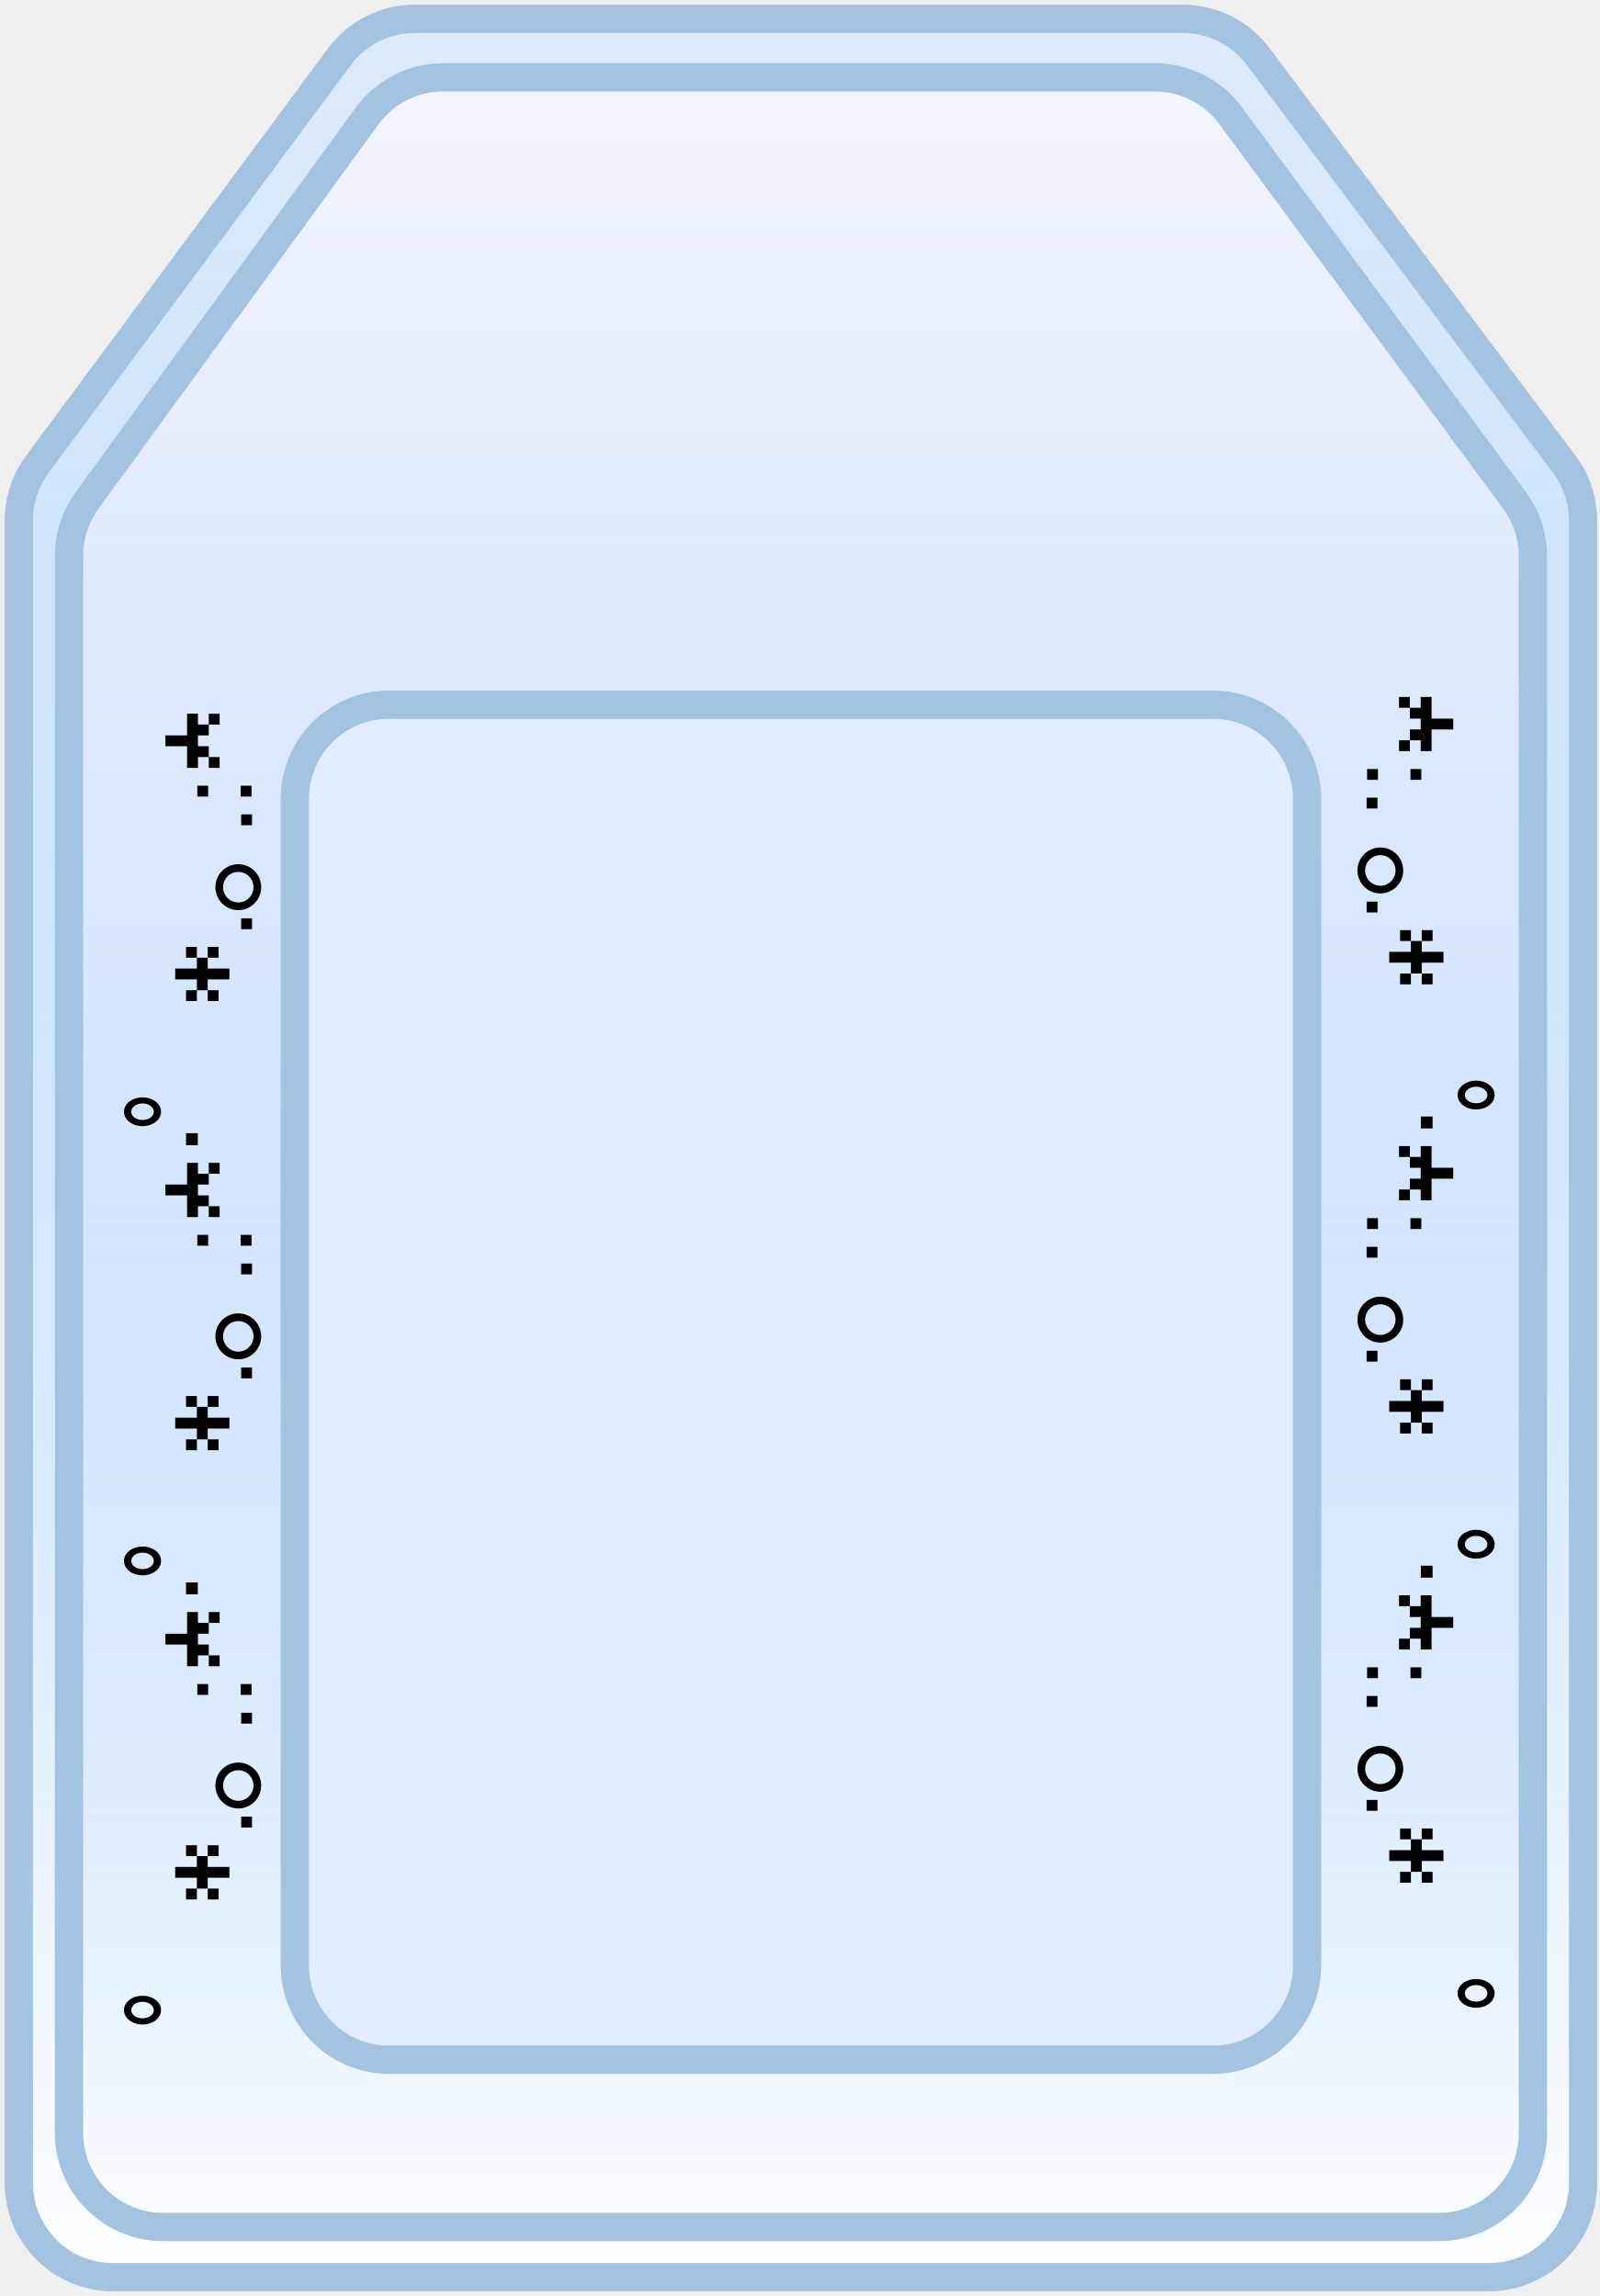
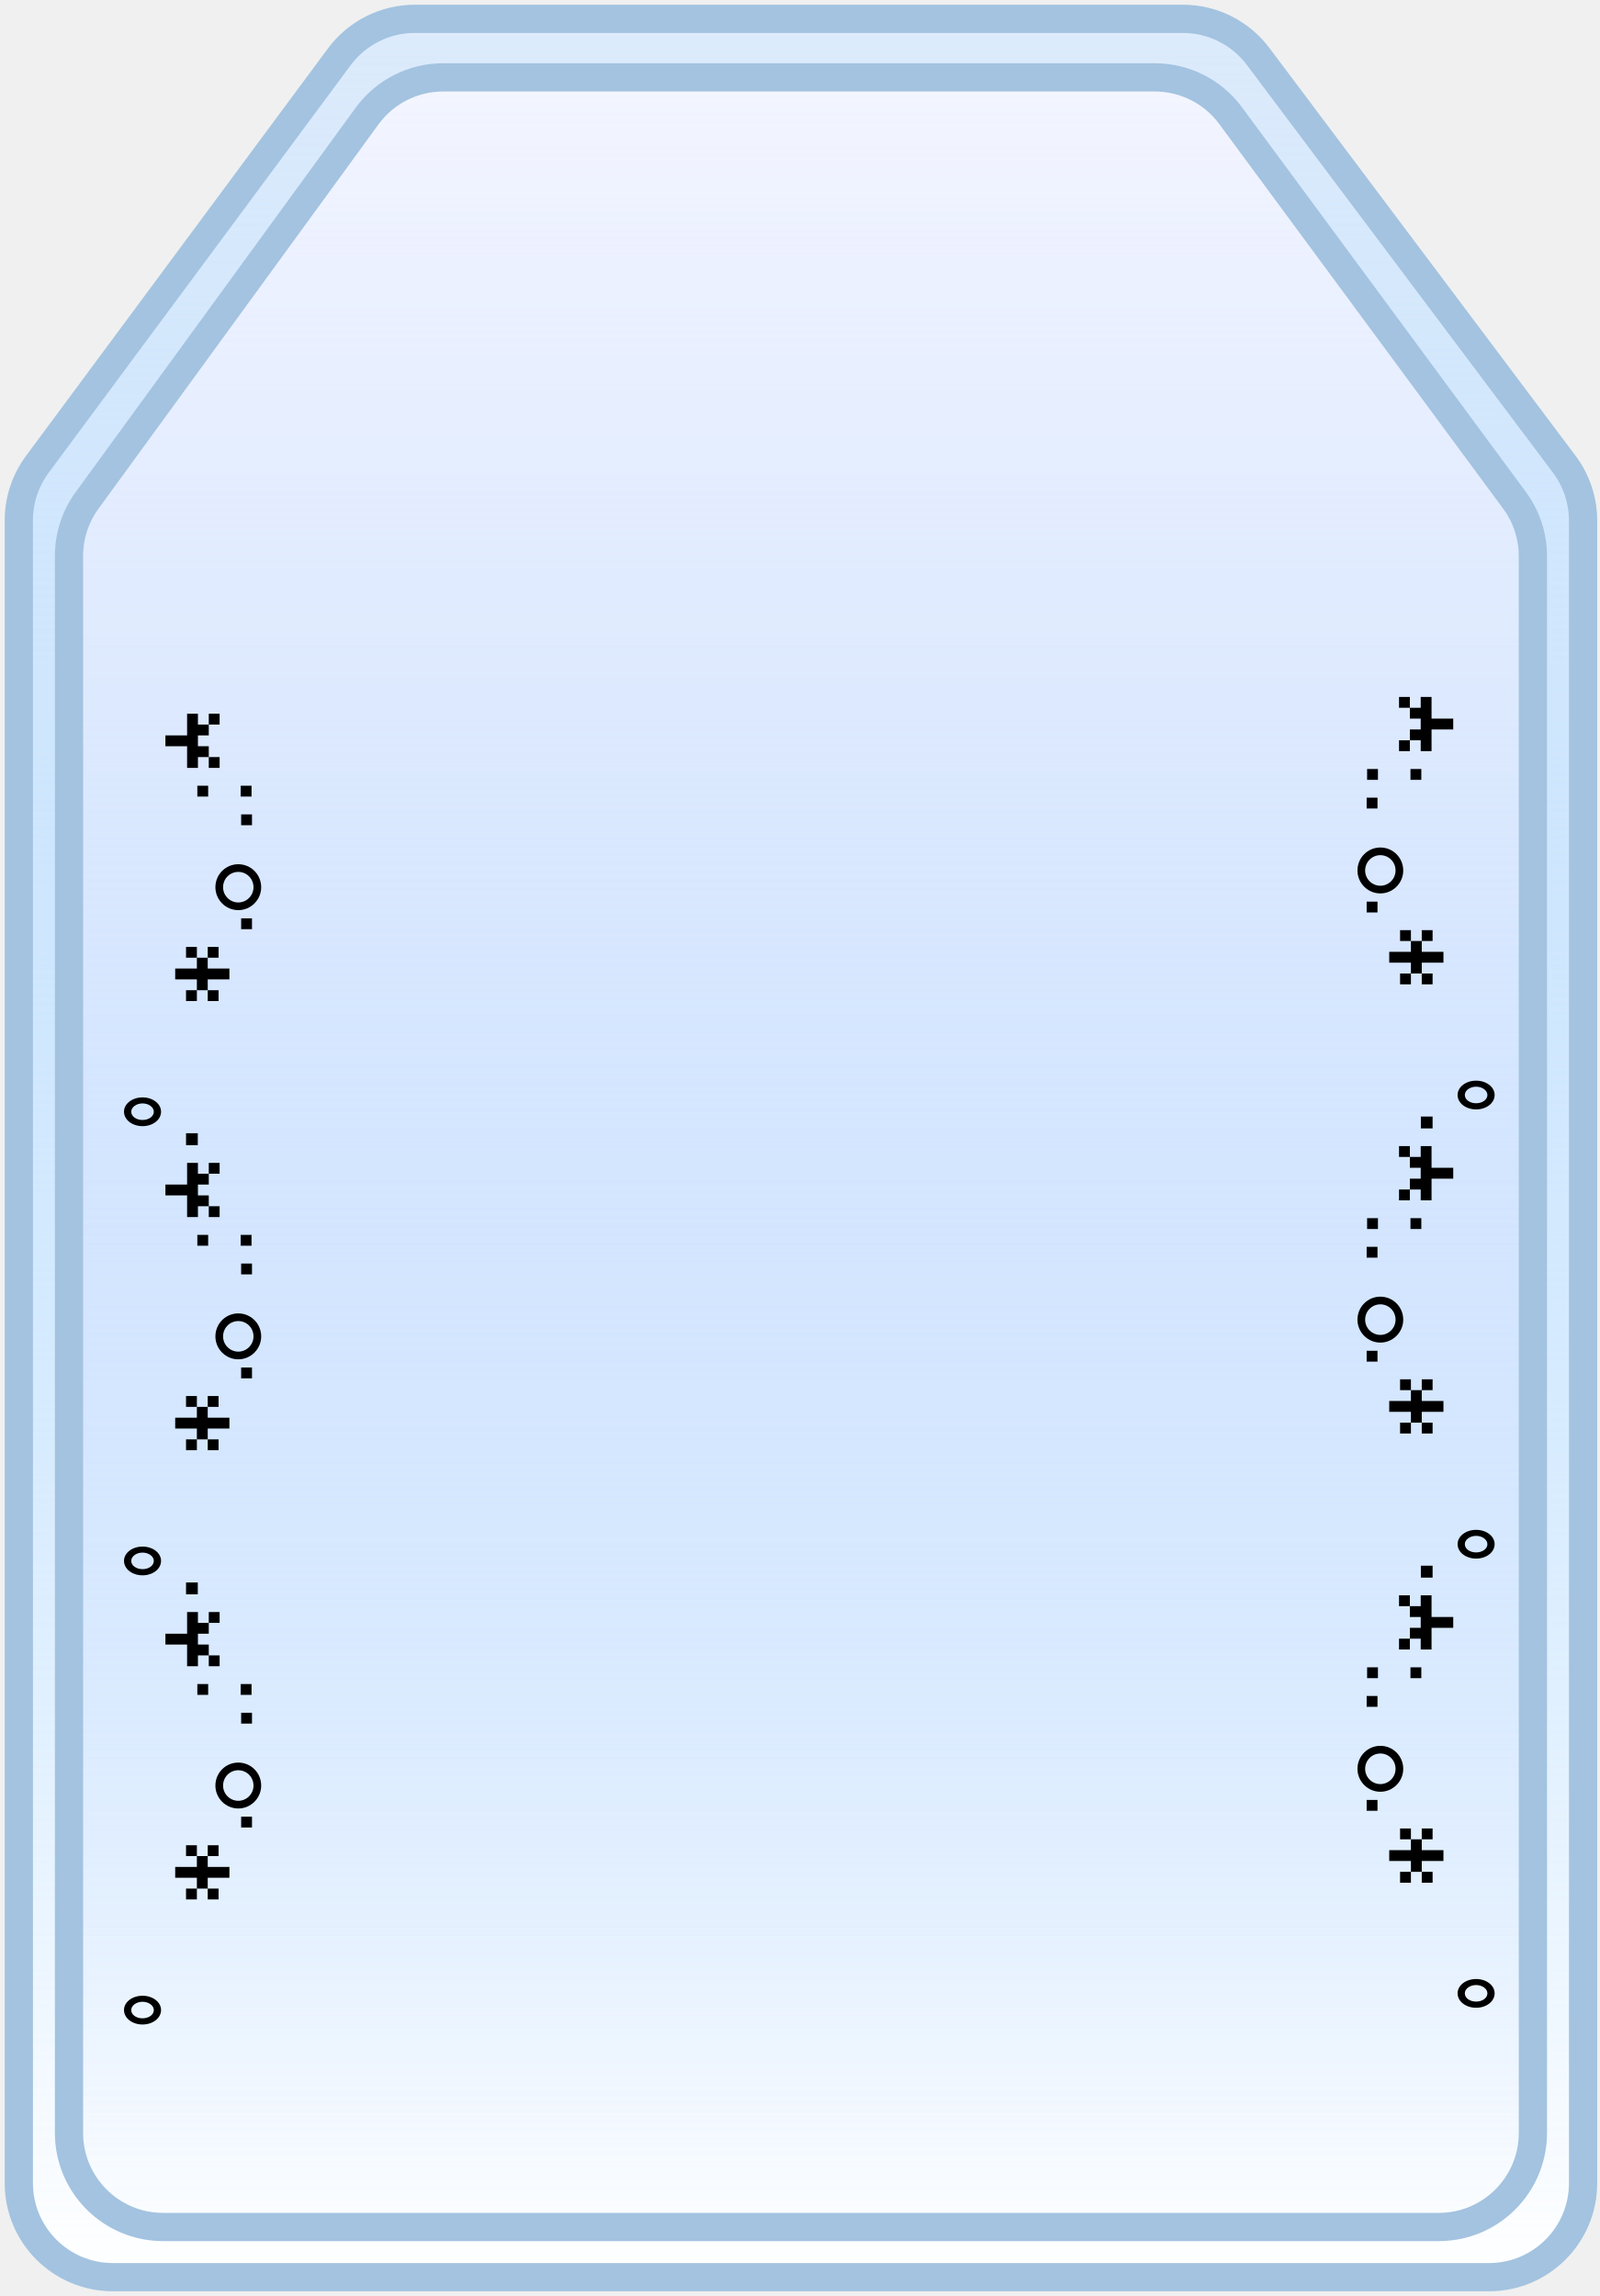
<svg xmlns="http://www.w3.org/2000/svg" width="170" height="244" viewBox="0 0 170 244" fill="none">
  <path d="M3.965 49.348L36.048 6.047C37.934 3.501 40.915 2 44.083 2H125.691C128.837 2 131.8 3.481 133.688 5.997L166.22 49.332C167.519 51.064 168.222 53.171 168.222 55.336V232C168.222 237.523 163.745 242 158.222 242H12C6.477 242 2 237.523 2 232V55.301C2 53.157 2.689 51.07 3.965 49.348Z" fill="white" />
-   <path d="M3.965 49.348L36.048 6.047C37.934 3.501 40.915 2 44.083 2H125.691C128.837 2 131.8 3.481 133.688 5.997L166.22 49.332C167.519 51.064 168.222 53.171 168.222 55.336V232C168.222 237.523 163.745 242 158.222 242H12C6.477 242 2 237.523 2 232V55.301C2 53.157 2.689 51.07 3.965 49.348Z" fill="url(#paint0_linear_1161_4045)" />
+   <path d="M3.965 49.348L36.048 6.047C37.934 3.501 40.915 2 44.083 2H125.691C128.837 2 131.8 3.481 133.688 5.997L166.22 49.332C167.519 51.064 168.222 53.171 168.222 55.336V232C168.222 237.523 163.745 242 158.222 242H12C6.477 242 2 237.523 2 232V55.301C2 53.157 2.689 51.07 3.965 49.348Z" fill="url(#paint0_linear_1204_1965)" />
  <path d="M3.965 49.348L36.048 6.047C37.934 3.501 40.915 2 44.083 2H125.691C128.837 2 131.8 3.481 133.688 5.997L166.22 49.332C167.519 51.064 168.222 53.171 168.222 55.336V232C168.222 237.523 163.745 242 158.222 242H12C6.477 242 2 237.523 2 232V55.301C2 53.157 2.689 51.07 3.965 49.348Z" stroke="#A3C3E0" stroke-width="3" />
-   <path d="M9.25 53.183L39.007 12.334C40.889 9.75 43.893 8.222 47.09 8.222H122.715C125.89 8.222 128.876 9.73 130.761 12.284L160.934 53.167C162.204 54.887 162.889 56.968 162.889 59.105V226.667C162.889 232.189 158.411 236.667 152.889 236.667H17.333C11.81 236.667 7.333 232.189 7.333 226.667V59.071C7.333 56.955 8.004 54.893 9.25 53.183Z" fill="url(#paint1_linear_1161_4045)" stroke="#A3C3E0" stroke-width="3" />
-   <rect x="31.333" y="74.889" width="107.556" height="144" rx="10" fill="#E2EEFF" stroke="#A3C3E0" stroke-width="3" />
+   <path d="M9.25 53.183L39.007 12.334C40.889 9.75 43.893 8.222 47.09 8.222H122.715C125.89 8.222 128.876 9.73 130.761 12.284L160.934 53.167C162.204 54.887 162.889 56.968 162.889 59.105V226.667C162.889 232.189 158.411 236.667 152.889 236.667H17.333C11.81 236.667 7.333 232.189 7.333 226.667V59.071C7.333 56.955 8.004 54.893 9.25 53.183Z" fill="url(#paint1_linear_1204_1965)" stroke="#A3C3E0" stroke-width="3" />
  <path d="M15.145 214.491C14.489 214.491 13.945 214.123 13.945 213.611C13.945 213.131 14.489 212.731 15.145 212.731C15.801 212.731 16.345 213.131 16.345 213.611C16.345 214.123 15.801 214.491 15.145 214.491ZM15.145 215.147C16.233 215.147 17.113 214.475 17.113 213.611C17.113 212.763 16.233 212.091 15.145 212.091C14.057 212.091 13.177 212.763 13.177 213.611C13.177 214.475 14.057 215.147 15.145 215.147ZM18.617 199.551V198.399H20.921V197.247H22.073V198.399H24.377V199.551H22.073V200.703H20.921V199.551H18.617ZM19.769 201.855V200.703H20.921V201.855H19.769ZM19.769 197.247V196.095H20.921V197.247H19.769ZM22.073 201.855V200.703H23.225V201.855H22.073ZM22.073 197.247V196.095H23.225V197.247H22.073ZM25.625 194.214V193.062H26.777V194.214H25.625ZM22.889 189.759C22.889 191.087 23.977 192.191 25.321 192.191C26.665 192.191 27.753 191.087 27.753 189.759C27.753 188.399 26.665 187.311 25.321 187.311C23.977 187.311 22.889 188.399 22.889 189.759ZM26.937 189.759C26.937 190.639 26.217 191.375 25.321 191.375C24.425 191.375 23.705 190.639 23.705 189.759C23.705 188.847 24.425 188.127 25.321 188.127C26.217 188.127 26.937 188.847 26.937 189.759ZM25.625 183.167V182.015H26.777V183.167H25.625ZM20.969 180.12V178.968H22.121V180.12H20.969ZM25.577 180.12V178.968H26.729V180.12H25.577ZM17.577 174.77V173.618H19.881V171.314H21.033V172.466H22.185V173.618H21.033V174.77H22.185V175.922H21.033V177.074H19.881V174.77H17.577ZM22.185 177.074V175.922H23.337V177.074H22.185ZM22.185 172.466V171.314H23.337V172.466H22.185ZM19.769 169.433V168.169H21.017V169.433H19.769ZM15.145 166.757C14.489 166.757 13.945 166.389 13.945 165.877C13.945 165.397 14.489 164.997 15.145 164.997C15.801 164.997 16.345 165.397 16.345 165.877C16.345 166.389 15.801 166.757 15.145 166.757ZM15.145 167.413C16.233 167.413 17.113 166.741 17.113 165.877C17.113 165.029 16.233 164.357 15.145 164.357C14.057 164.357 13.177 165.029 13.177 165.877C13.177 166.741 14.057 167.413 15.145 167.413ZM18.617 151.816V150.664H20.921L20.921 149.512H22.073L22.073 150.664H24.377V151.816H22.073V152.968H20.921V151.816H18.617ZM19.769 154.12V152.968H20.921V154.12H19.769ZM19.769 149.512V148.36H20.921V149.512H19.769ZM22.073 154.12V152.968H23.225V154.12H22.073ZM22.073 149.512V148.36H23.225V149.512H22.073ZM25.625 146.48V145.328H26.777V146.48H25.625ZM22.889 142.025C22.889 143.353 23.977 144.457 25.321 144.457C26.665 144.457 27.753 143.353 27.753 142.025C27.753 140.665 26.665 139.577 25.321 139.577C23.977 139.577 22.889 140.665 22.889 142.025ZM26.937 142.025C26.937 142.905 26.217 143.641 25.321 143.641C24.425 143.641 23.705 142.905 23.705 142.025C23.705 141.113 24.425 140.393 25.321 140.393C26.217 140.393 26.937 141.113 26.937 142.025ZM25.625 135.433V134.281H26.777V135.433H25.625ZM20.969 132.386V131.234H22.121V132.386H20.969ZM25.577 132.386V131.234H26.729V132.386H25.577ZM17.577 127.035V125.883H19.881V123.579H21.033V124.731H22.185V125.883H21.033V127.035H22.185V128.187H21.033V129.339H19.881V127.035H17.577ZM22.185 129.339V128.187H23.337V129.339H22.185ZM22.185 124.731V123.579H23.337V124.731H22.185ZM19.769 121.699V120.435H21.017V121.699H19.769ZM15.145 119.022C14.489 119.022 13.945 118.654 13.945 118.142C13.945 117.662 14.489 117.262 15.145 117.262C15.801 117.262 16.345 117.662 16.345 118.142C16.345 118.654 15.801 119.022 15.145 119.022ZM15.145 119.678C16.233 119.678 17.113 119.006 17.113 118.142C17.113 117.294 16.233 116.622 15.145 116.622C14.057 116.622 13.177 117.294 13.177 118.142C13.177 119.006 14.057 119.678 15.145 119.678ZM18.617 104.082V102.93H20.921V101.778H22.073V102.93H24.377V104.082H22.073V105.234H20.921V104.082H18.617ZM19.769 106.386V105.234H20.921V106.386H19.769ZM19.769 101.778V100.626H20.921V101.778H19.769ZM22.073 106.386V105.234H23.225V106.386H22.073ZM22.073 101.778V100.626H23.225V101.778H22.073ZM25.625 98.745V97.593H26.777V98.745H25.625ZM22.889 94.29C22.889 95.618 23.977 96.722 25.321 96.722C26.665 96.722 27.753 95.618 27.753 94.29C27.753 92.93 26.665 91.843 25.321 91.843C23.977 91.843 22.889 92.93 22.889 94.29ZM26.937 94.29C26.937 95.171 26.217 95.906 25.321 95.906C24.425 95.906 23.705 95.171 23.705 94.29C23.705 93.379 24.425 92.659 25.321 92.659C26.217 92.659 26.937 93.379 26.937 94.29ZM25.625 87.698V86.546H26.777V87.698H25.625ZM20.969 84.652V83.5H22.121V84.652H20.969ZM25.577 84.652V83.5H26.729V84.652H25.577ZM17.577 79.301V78.149H19.881V75.845H21.033V76.997H22.185V78.149H21.033V79.301H22.185V80.453H21.033V81.605H19.881V79.301H17.577ZM22.185 81.605V80.453H23.337V81.605H22.185ZM22.185 76.997V75.845H23.337V76.997H22.185Z" fill="black" />
  <path d="M156.855 212.713C157.511 212.713 158.055 212.345 158.055 211.833C158.055 211.353 157.511 210.953 156.855 210.953C156.199 210.953 155.655 211.353 155.655 211.833C155.655 212.345 156.199 212.713 156.855 212.713ZM156.855 213.369C155.767 213.369 154.887 212.697 154.887 211.833C154.887 210.985 155.767 210.313 156.855 210.313C157.943 210.313 158.823 210.985 158.823 211.833C158.823 212.697 157.943 213.369 156.855 213.369ZM153.383 197.773V196.621H151.079V195.469H149.927V196.621H147.623V197.773H149.927V198.925H151.079V197.773H153.383ZM152.231 200.077V198.925H151.079V200.077H152.231ZM152.231 195.469V194.317H151.079V195.469H152.231ZM149.927 200.077V198.925H148.775V200.077H149.927ZM149.927 195.469V194.317H148.775V195.469H149.927ZM146.375 192.436V191.284H145.223V192.436H146.375ZM149.111 187.981C149.111 189.309 148.023 190.413 146.679 190.413C145.335 190.413 144.247 189.309 144.247 187.981C144.247 186.621 145.335 185.533 146.679 185.533C148.023 185.533 149.111 186.621 149.111 187.981ZM145.063 187.981C145.063 188.861 145.783 189.597 146.679 189.597C147.575 189.597 148.295 188.861 148.295 187.981C148.295 187.069 147.575 186.349 146.679 186.349C145.783 186.349 145.063 187.069 145.063 187.981ZM146.375 181.389V180.237H145.223V181.389H146.375ZM151.031 178.343V177.191H149.879V178.343H151.031ZM146.423 178.343V177.191H145.271V178.343H146.423ZM154.423 172.992V171.84H152.119V169.536H150.967V170.688H149.815V171.84H150.967V172.992H149.815V174.144H150.967V175.296H152.119V172.992H154.423ZM149.815 175.296V174.144H148.663V175.296H149.815ZM149.815 170.688V169.536H148.663V170.688H149.815ZM152.231 167.655V166.391H150.983V167.655H152.231ZM156.855 164.979C157.511 164.979 158.055 164.611 158.055 164.099C158.055 163.619 157.511 163.219 156.855 163.219C156.199 163.219 155.655 163.619 155.655 164.099C155.655 164.611 156.199 164.979 156.855 164.979ZM156.855 165.635C155.767 165.635 154.887 164.963 154.887 164.099C154.887 163.251 155.767 162.579 156.855 162.579C157.943 162.579 158.823 163.251 158.823 164.099C158.823 164.963 157.943 165.635 156.855 165.635ZM153.383 150.039V148.887H151.079V147.735H149.927V148.887H147.623V150.039H149.927V151.191H151.079V150.039H153.383ZM152.231 152.343V151.191H151.079V152.343H152.231ZM152.231 147.735V146.583H151.079V147.735H152.231ZM149.927 152.343V151.191H148.775V152.343H149.927ZM149.927 147.735V146.583H148.775V147.735H149.927ZM146.375 144.702V143.55H145.223V144.702H146.375ZM149.111 140.247C149.111 141.575 148.023 142.679 146.679 142.679C145.335 142.679 144.247 141.575 144.247 140.247C144.247 138.887 145.335 137.799 146.679 137.799C148.023 137.799 149.111 138.887 149.111 140.247ZM145.063 140.247C145.063 141.127 145.783 141.863 146.679 141.863C147.575 141.863 148.295 141.127 148.295 140.247C148.295 139.335 147.575 138.615 146.679 138.615C145.783 138.615 145.063 139.335 145.063 140.247ZM146.375 133.655V132.503H145.223V133.655H146.375ZM151.031 130.608V129.456H149.879V130.608H151.031ZM146.423 130.608V129.456H145.271V130.608H146.423ZM154.423 125.257V124.105H152.119V121.801H150.967V122.953H149.815V124.105H150.967V125.257H149.815V126.409H150.967V127.561H152.119V125.257H154.423ZM149.815 127.561V126.409H148.663V127.561H149.815ZM149.815 122.953V121.801H148.663V122.953H149.815ZM152.231 119.921V118.657H150.983V119.921H152.231ZM156.855 117.244C157.511 117.244 158.055 116.876 158.055 116.364C158.055 115.884 157.511 115.484 156.855 115.484C156.199 115.484 155.655 115.884 155.655 116.364C155.655 116.876 156.199 117.244 156.855 117.244ZM156.855 117.9C155.767 117.9 154.887 117.228 154.887 116.364C154.887 115.516 155.767 114.844 156.855 114.844C157.943 114.844 158.823 115.516 158.823 116.364C158.823 117.228 157.943 117.9 156.855 117.9ZM153.383 102.304V101.152H151.079V100H149.927V101.152H147.623V102.304H149.927V103.456H151.079V102.304H153.383ZM152.231 104.608V103.456H151.079V104.608H152.231ZM152.231 100V98.848H151.079V100H152.231ZM149.927 104.608V103.456H148.775V104.608H149.927ZM149.927 100V98.848H148.775V100H149.927ZM146.375 96.968V95.816H145.223V96.968H146.375ZM149.111 92.513C149.111 93.841 148.023 94.945 146.679 94.945C145.335 94.945 144.247 93.841 144.247 92.513C144.247 91.153 145.335 90.065 146.679 90.065C148.023 90.065 149.111 91.153 149.111 92.513ZM145.063 92.513C145.063 93.393 145.783 94.129 146.679 94.129C147.575 94.129 148.295 93.393 148.295 92.513C148.295 91.601 147.575 90.881 146.679 90.881C145.783 90.881 145.063 91.601 145.063 92.513ZM146.375 85.921V84.769H145.223V85.921H146.375ZM151.031 82.874V81.722H149.879V82.874H151.031ZM146.423 82.874V81.722H145.271V82.874H146.423ZM154.423 77.523V76.371H152.119V74.067H150.967V75.219H149.815V76.371H150.967V77.523H149.815V78.675H150.967V79.827H152.119V77.523H154.423ZM149.815 79.827V78.675H148.663V79.827H149.815ZM149.815 75.219V74.067H148.663V75.219H149.815Z" fill="black" />
  <defs>
-     <linearGradient id="paint0_linear_1161_4045" x1="85.111" y1="2" x2="85.111" y2="242" gradientUnits="userSpaceOnUse">
+     <linearGradient id="paint0_linear_1204_1965" x1="85.111" y1="2" x2="85.111" y2="242" gradientUnits="userSpaceOnUse">
      <stop stop-color="#DDEBFB" />
      <stop offset="1" stop-color="#6AB8FF" stop-opacity="0" />
    </linearGradient>
-     <linearGradient id="paint1_linear_1161_4045" x1="85.111" y1="8.222" x2="85.111" y2="236.667" gradientUnits="userSpaceOnUse">
+     <linearGradient id="paint1_linear_1204_1965" x1="85.111" y1="8.222" x2="85.111" y2="236.667" gradientUnits="userSpaceOnUse">
      <stop stop-color="#F3F5FF" />
      <stop offset="1" stop-color="#BBD2FF" stop-opacity="0" />
    </linearGradient>
  </defs>
</svg>
